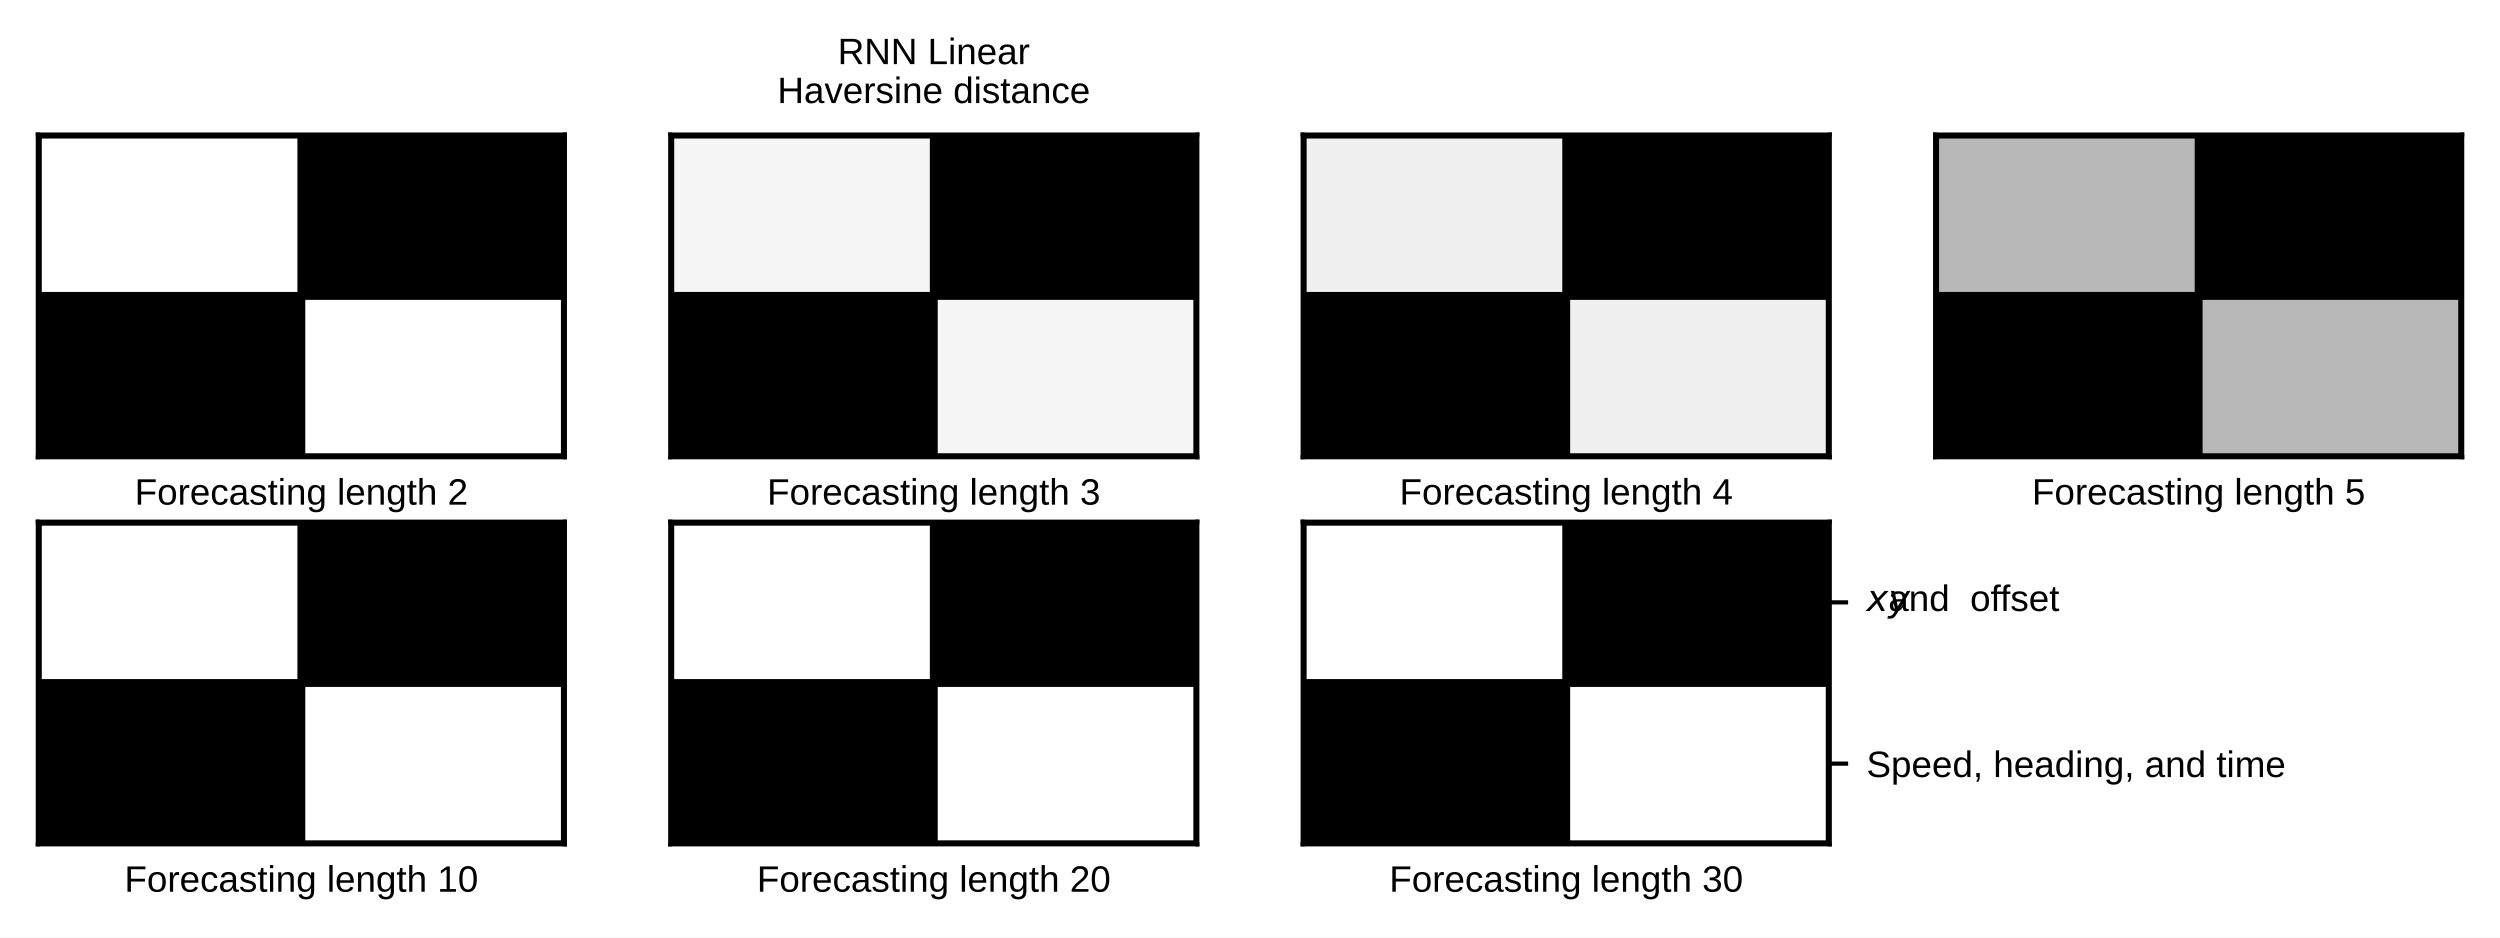
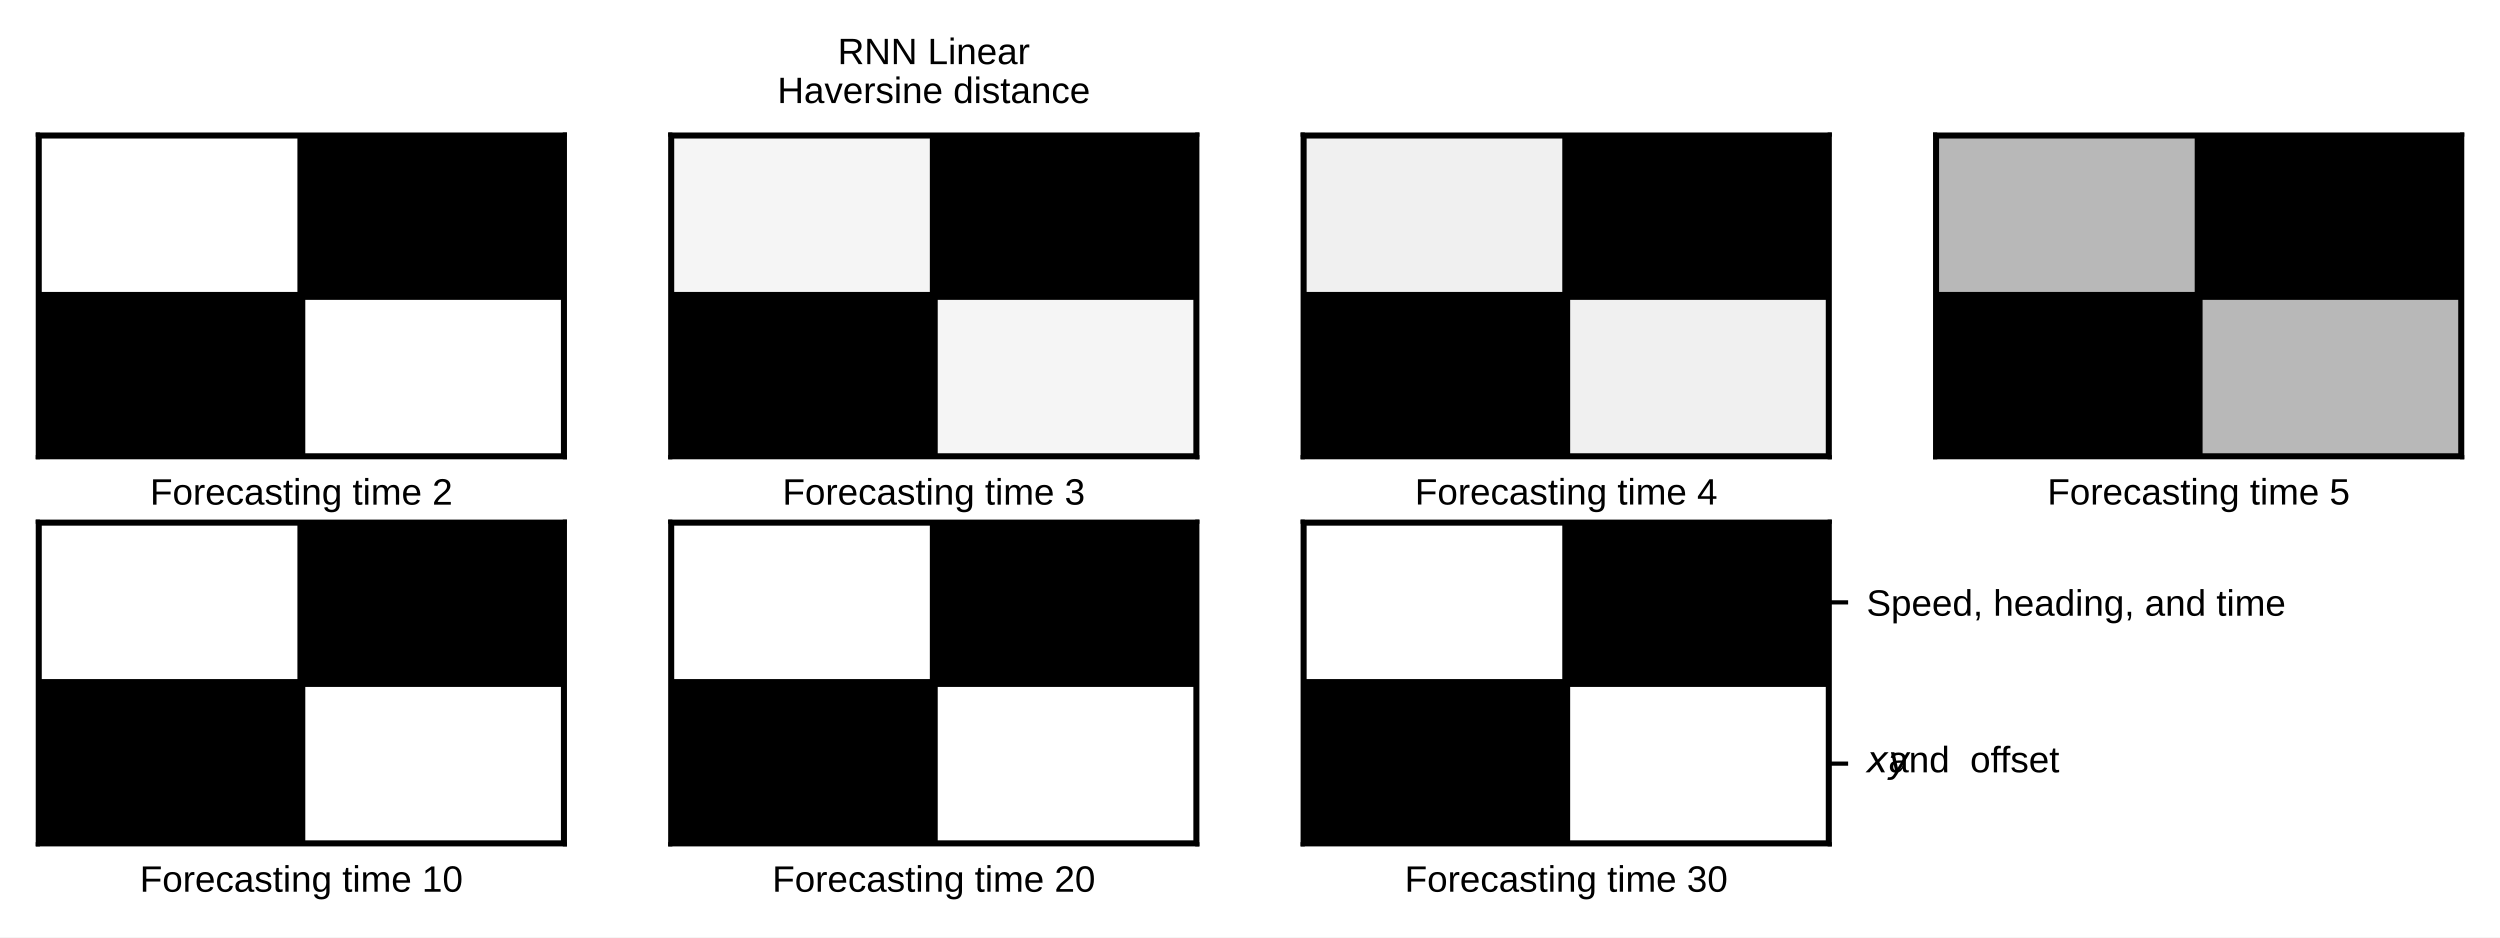
<svg xmlns="http://www.w3.org/2000/svg" xmlns:xlink="http://www.w3.org/1999/xlink" width="475.739pt" height="178.372pt" viewBox="0 0 475.739 178.372" version="1.1">
  <defs>
    <style type="text/css">*{stroke-linejoin: round; stroke-linecap: butt}</style>
  </defs>
  <g id="figure_1">
    <g id="patch_1">
      <path d="M 0 178.372  L 475.739 178.372  L 475.739 0  L 0 0  z " style="fill: #ffffff" />
    </g>
    <g id="axes_1">
      <g id="patch_2">
        <path d="M 7.2 87.002  L 107.491 87.002  L 107.491 25.614  L 7.2 25.614  z " style="fill: #ffffff" />
      </g>
      <g id="PolyCollection_1">
        <defs>
-           <path id="md9203d1f6e" d="M 7.2 -122.064  L 7.2 -91.37  L 57.345 -91.37  L 57.345 -122.064  L 57.345 -122.064  L 7.2 -122.064  z " style="stroke: #000000" />
-         </defs>
-         <g clip-path="url(#p4f33224882)">
-           <use xlink:href="#md9203d1f6e" x="0" y="178.372" style="stroke: #000000" />
+           <path id="meae3bd2caa" d="M 7.2 -122.064  L 7.2 -91.37  L 57.345 -91.37  L 57.345 -122.064  L 57.345 -122.064  L 7.2 -122.064  z " style="stroke: #000000" />
+         </defs>
+         <g clip-path="url(#p2e2f720cb3)">
+           <use xlink:href="#meae3bd2caa" x="0" y="178.372" style="stroke: #000000" />
        </g>
      </g>
      <g id="PolyCollection_2">
        <defs>
-           <path id="m2d4d495a49" d="M 7.2 -152.758  L 7.2 -122.064  L 57.345 -122.064  L 57.345 -152.758  L 57.345 -152.758  L 7.2 -152.758  z " style="stroke: #ffffff" />
-         </defs>
-         <g clip-path="url(#p4f33224882)">
-           <use xlink:href="#m2d4d495a49" x="0" y="178.372" style="fill: #ffffff; stroke: #ffffff" />
+           <path id="m54dd94734b" d="M 7.2 -152.758  L 7.2 -122.064  L 57.345 -122.064  L 57.345 -152.758  L 57.345 -152.758  L 7.2 -152.758  z " style="stroke: #ffffff" />
+         </defs>
+         <g clip-path="url(#p2e2f720cb3)">
+           <use xlink:href="#m54dd94734b" x="0" y="178.372" style="fill: #ffffff; stroke: #ffffff" />
        </g>
      </g>
      <g id="PolyCollection_3">
        <defs>
-           <path id="m12b9a1a90c" d="M 57.345 -122.064  L 57.345 -91.37  L 107.491 -91.37  L 107.491 -122.064  L 107.491 -122.064  L 57.345 -122.064  z " style="stroke: #ffffff" />
-         </defs>
-         <g clip-path="url(#p4f33224882)">
-           <use xlink:href="#m12b9a1a90c" x="0" y="178.372" style="fill: #ffffff; stroke: #ffffff" />
+           <path id="ma0d78ce99f" d="M 57.345 -122.064  L 57.345 -91.37  L 107.491 -91.37  L 107.491 -122.064  L 107.491 -122.064  L 57.345 -122.064  z " style="stroke: #ffffff" />
+         </defs>
+         <g clip-path="url(#p2e2f720cb3)">
+           <use xlink:href="#ma0d78ce99f" x="0" y="178.372" style="fill: #ffffff; stroke: #ffffff" />
        </g>
      </g>
      <g id="PolyCollection_4">
        <defs>
-           <path id="m6d9698e630" d="M 57.345 -152.758  L 57.345 -122.064  L 107.491 -122.064  L 107.491 -152.758  L 107.491 -152.758  L 57.345 -152.758  z " style="stroke: #000000" />
-         </defs>
-         <g clip-path="url(#p4f33224882)">
-           <use xlink:href="#m6d9698e630" x="0" y="178.372" style="stroke: #000000" />
+           <path id="mcd69d40e83" d="M 57.345 -152.758  L 57.345 -122.064  L 107.491 -122.064  L 107.491 -152.758  L 107.491 -152.758  L 57.345 -152.758  z " style="stroke: #000000" />
+         </defs>
+         <g clip-path="url(#p2e2f720cb3)">
+           <use xlink:href="#mcd69d40e83" x="0" y="178.372" style="stroke: #000000" />
        </g>
      </g>
      <g id="matplotlib.axis_1">
        <g id="text_1">
-           <text style="font: 7px 'Arial'; text-anchor: middle" x="57.345" y="96.033" transform="rotate(-0 57.3455 96.03333)">Forecasting length 2</text>
+           <text style="font: 7px 'Arial'; text-anchor: middle" x="57.345" y="96.033" transform="rotate(-0 57.3455 96.03333)">Forecasting time 2</text>
        </g>
      </g>
      <g id="matplotlib.axis_2" />
      <g id="line2d_1">
-         <path d="M 7.2 87.002  L 7.2 25.614  " clip-path="url(#p4f33224882)" style="fill: none; stroke: #000000; stroke-width: 1.5; stroke-linecap: square" />
+         <path d="M 7.2 87.002  L 7.2 25.614  " clip-path="url(#p2e2f720cb3)" style="fill: none; stroke: #000000; stroke-width: 1.5; stroke-linecap: square" />
      </g>
      <g id="line2d_2">
-         <path d="M 7.2 87.002  L 107.491 87.002  " clip-path="url(#p4f33224882)" style="fill: none; stroke: #000000; stroke-width: 1.5; stroke-linecap: square" />
+         <path d="M 7.2 87.002  L 107.491 87.002  " clip-path="url(#p2e2f720cb3)" style="fill: none; stroke: #000000; stroke-width: 1.5; stroke-linecap: square" />
      </g>
      <g id="line2d_3">
-         <path d="M 57.345 87.002  L 57.345 25.614  " clip-path="url(#p4f33224882)" style="fill: none; stroke: #000000; stroke-width: 1.5; stroke-linecap: square" />
+         <path d="M 57.345 87.002  L 57.345 25.614  " clip-path="url(#p2e2f720cb3)" style="fill: none; stroke: #000000; stroke-width: 1.5; stroke-linecap: square" />
      </g>
      <g id="line2d_4">
-         <path d="M 7.2 56.308  L 107.491 56.308  " clip-path="url(#p4f33224882)" style="fill: none; stroke: #000000; stroke-width: 1.5; stroke-linecap: square" />
+         <path d="M 7.2 56.308  L 107.491 56.308  " clip-path="url(#p2e2f720cb3)" style="fill: none; stroke: #000000; stroke-width: 1.5; stroke-linecap: square" />
      </g>
      <g id="line2d_5">
-         <path d="M 107.491 87.002  L 107.491 25.614  " clip-path="url(#p4f33224882)" style="fill: none; stroke: #000000; stroke-width: 1.5; stroke-linecap: square" />
+         <path d="M 107.491 87.002  L 107.491 25.614  " clip-path="url(#p2e2f720cb3)" style="fill: none; stroke: #000000; stroke-width: 1.5; stroke-linecap: square" />
      </g>
      <g id="line2d_6">
-         <path d="M 7.2 25.614  L 107.491 25.614  " clip-path="url(#p4f33224882)" style="fill: none; stroke: #000000; stroke-width: 1.5; stroke-linecap: square" />
+         <path d="M 7.2 25.614  L 107.491 25.614  " clip-path="url(#p2e2f720cb3)" style="fill: none; stroke: #000000; stroke-width: 1.5; stroke-linecap: square" />
      </g>
      <g id="patch_3">
        <path d="M 7.2 87.002  L 7.2 25.614  " style="fill: none; stroke: #000000; stroke-width: 0.8; stroke-linejoin: miter; stroke-linecap: square" />
      </g>
      <g id="patch_4">
        <path d="M 107.491 87.002  L 107.491 25.614  " style="fill: none; stroke: #000000; stroke-width: 0.8; stroke-linejoin: miter; stroke-linecap: square" />
      </g>
      <g id="patch_5">
        <path d="M 7.2 87.002  L 107.491 87.002  " style="fill: none; stroke: #000000; stroke-width: 0.8; stroke-linejoin: miter; stroke-linecap: square" />
      </g>
      <g id="patch_6">
        <path d="M 7.2 25.614  L 107.491 25.614  " style="fill: none; stroke: #000000; stroke-width: 0.8; stroke-linejoin: miter; stroke-linecap: square" />
      </g>
    </g>
    <g id="axes_2">
      <g id="patch_7">
        <path d="M 127.549 87.002  L 227.84 87.002  L 227.84 25.614  L 127.549 25.614  z " style="fill: #ffffff" />
      </g>
      <g id="PolyCollection_5">
        <defs>
-           <path id="mebf85e917c" d="M 127.549 -122.064  L 127.549 -91.37  L 177.695 -91.37  L 177.695 -122.064  L 177.695 -122.064  L 127.549 -122.064  z " style="stroke: #000000" />
-         </defs>
-         <g clip-path="url(#p71f74d95e0)">
-           <use xlink:href="#mebf85e917c" x="0" y="178.372" style="stroke: #000000" />
+           <path id="m4f3c01e585" d="M 127.549 -122.064  L 127.549 -91.37  L 177.695 -91.37  L 177.695 -122.064  L 177.695 -122.064  L 127.549 -122.064  z " style="stroke: #000000" />
+         </defs>
+         <g clip-path="url(#pb12fd76243)">
+           <use xlink:href="#m4f3c01e585" x="0" y="178.372" style="stroke: #000000" />
        </g>
      </g>
      <g id="PolyCollection_6">
        <defs>
-           <path id="mceb94aaaaf" d="M 127.549 -152.758  L 127.549 -122.064  L 177.695 -122.064  L 177.695 -152.758  L 177.695 -152.758  L 127.549 -152.758  z " style="stroke: #f5f5f5" />
-         </defs>
-         <g clip-path="url(#p71f74d95e0)">
-           <use xlink:href="#mceb94aaaaf" x="0" y="178.372" style="fill: #f5f5f5; stroke: #f5f5f5" />
+           <path id="m8281fccdf5" d="M 127.549 -152.758  L 127.549 -122.064  L 177.695 -122.064  L 177.695 -152.758  L 177.695 -152.758  L 127.549 -152.758  z " style="stroke: #f5f5f5" />
+         </defs>
+         <g clip-path="url(#pb12fd76243)">
+           <use xlink:href="#m8281fccdf5" x="0" y="178.372" style="fill: #f5f5f5; stroke: #f5f5f5" />
        </g>
      </g>
      <g id="PolyCollection_7">
        <defs>
-           <path id="m1fe1ac6c53" d="M 177.695 -122.064  L 177.695 -91.37  L 227.84 -91.37  L 227.84 -122.064  L 227.84 -122.064  L 177.695 -122.064  z " style="stroke: #f5f5f5" />
-         </defs>
-         <g clip-path="url(#p71f74d95e0)">
-           <use xlink:href="#m1fe1ac6c53" x="0" y="178.372" style="fill: #f5f5f5; stroke: #f5f5f5" />
+           <path id="me9708d6510" d="M 177.695 -122.064  L 177.695 -91.37  L 227.84 -91.37  L 227.84 -122.064  L 227.84 -122.064  L 177.695 -122.064  z " style="stroke: #f5f5f5" />
+         </defs>
+         <g clip-path="url(#pb12fd76243)">
+           <use xlink:href="#me9708d6510" x="0" y="178.372" style="fill: #f5f5f5; stroke: #f5f5f5" />
        </g>
      </g>
      <g id="PolyCollection_8">
        <defs>
-           <path id="m6efbba4512" d="M 177.695 -152.758  L 177.695 -122.064  L 227.84 -122.064  L 227.84 -152.758  L 227.84 -152.758  L 177.695 -152.758  z " style="stroke: #000000" />
-         </defs>
-         <g clip-path="url(#p71f74d95e0)">
-           <use xlink:href="#m6efbba4512" x="0" y="178.372" style="stroke: #000000" />
+           <path id="m01ccd0008c" d="M 177.695 -152.758  L 177.695 -122.064  L 227.84 -122.064  L 227.84 -152.758  L 227.84 -152.758  L 177.695 -152.758  z " style="stroke: #000000" />
+         </defs>
+         <g clip-path="url(#pb12fd76243)">
+           <use xlink:href="#m01ccd0008c" x="0" y="178.372" style="stroke: #000000" />
        </g>
      </g>
      <g id="matplotlib.axis_3">
        <g id="text_2">
-           <text style="font: 7px 'Arial'; text-anchor: middle" x="177.695" y="96.033" transform="rotate(-0 177.6947 96.03333)">Forecasting length 3</text>
+           <text style="font: 7px 'Arial'; text-anchor: middle" x="177.695" y="96.033" transform="rotate(-0 177.6947 96.03333)">Forecasting time 3</text>
        </g>
      </g>
      <g id="matplotlib.axis_4" />
      <g id="line2d_7">
-         <path d="M 127.549 87.002  L 127.549 25.614  " clip-path="url(#p71f74d95e0)" style="fill: none; stroke: #000000; stroke-width: 1.5; stroke-linecap: square" />
+         <path d="M 127.549 87.002  L 127.549 25.614  " clip-path="url(#pb12fd76243)" style="fill: none; stroke: #000000; stroke-width: 1.5; stroke-linecap: square" />
      </g>
      <g id="line2d_8">
-         <path d="M 127.549 87.002  L 227.84 87.002  " clip-path="url(#p71f74d95e0)" style="fill: none; stroke: #000000; stroke-width: 1.5; stroke-linecap: square" />
+         <path d="M 127.549 87.002  L 227.84 87.002  " clip-path="url(#pb12fd76243)" style="fill: none; stroke: #000000; stroke-width: 1.5; stroke-linecap: square" />
      </g>
      <g id="line2d_9">
-         <path d="M 177.695 87.002  L 177.695 25.614  " clip-path="url(#p71f74d95e0)" style="fill: none; stroke: #000000; stroke-width: 1.5; stroke-linecap: square" />
+         <path d="M 177.695 87.002  L 177.695 25.614  " clip-path="url(#pb12fd76243)" style="fill: none; stroke: #000000; stroke-width: 1.5; stroke-linecap: square" />
      </g>
      <g id="line2d_10">
-         <path d="M 127.549 56.308  L 227.84 56.308  " clip-path="url(#p71f74d95e0)" style="fill: none; stroke: #000000; stroke-width: 1.5; stroke-linecap: square" />
+         <path d="M 127.549 56.308  L 227.84 56.308  " clip-path="url(#pb12fd76243)" style="fill: none; stroke: #000000; stroke-width: 1.5; stroke-linecap: square" />
      </g>
      <g id="line2d_11">
-         <path d="M 227.84 87.002  L 227.84 25.614  " clip-path="url(#p71f74d95e0)" style="fill: none; stroke: #000000; stroke-width: 1.5; stroke-linecap: square" />
+         <path d="M 227.84 87.002  L 227.84 25.614  " clip-path="url(#pb12fd76243)" style="fill: none; stroke: #000000; stroke-width: 1.5; stroke-linecap: square" />
      </g>
      <g id="line2d_12">
-         <path d="M 127.549 25.614  L 227.84 25.614  " clip-path="url(#p71f74d95e0)" style="fill: none; stroke: #000000; stroke-width: 1.5; stroke-linecap: square" />
+         <path d="M 127.549 25.614  L 227.84 25.614  " clip-path="url(#pb12fd76243)" style="fill: none; stroke: #000000; stroke-width: 1.5; stroke-linecap: square" />
      </g>
      <g id="patch_8">
        <path d="M 127.549 87.002  L 127.549 25.614  " style="fill: none; stroke: #000000; stroke-width: 0.8; stroke-linejoin: miter; stroke-linecap: square" />
      </g>
      <g id="patch_9">
        <path d="M 227.84 87.002  L 227.84 25.614  " style="fill: none; stroke: #000000; stroke-width: 0.8; stroke-linejoin: miter; stroke-linecap: square" />
      </g>
      <g id="patch_10">
        <path d="M 127.549 87.002  L 227.84 87.002  " style="fill: none; stroke: #000000; stroke-width: 0.8; stroke-linejoin: miter; stroke-linecap: square" />
      </g>
      <g id="patch_11">
        <path d="M 127.549 25.614  L 227.84 25.614  " style="fill: none; stroke: #000000; stroke-width: 0.8; stroke-linejoin: miter; stroke-linecap: square" />
      </g>
      <g id="text_3">
        <text style="font: 7px 'Arial'" transform="translate(159.411 12.21047)">RNN Linear</text>
        <text style="font: 7px 'Arial'" transform="translate(147.931 19.61428)">Haversine distance</text>
      </g>
    </g>
    <g id="axes_3">
      <g id="patch_12">
        <path d="M 247.898 87.002  L 348.189 87.002  L 348.189 25.614  L 247.898 25.614  z " style="fill: #ffffff" />
      </g>
      <g id="PolyCollection_9">
        <defs>
-           <path id="mbffa6c53a1" d="M 247.898 -122.064  L 247.898 -91.37  L 298.044 -91.37  L 298.044 -122.064  L 298.044 -122.064  L 247.898 -122.064  z " style="stroke: #000000" />
-         </defs>
-         <g clip-path="url(#p19fd8396a4)">
-           <use xlink:href="#mbffa6c53a1" x="0" y="178.372" style="stroke: #000000" />
+           <path id="mf693adc95b" d="M 247.898 -122.064  L 247.898 -91.37  L 298.044 -91.37  L 298.044 -122.064  L 298.044 -122.064  L 247.898 -122.064  z " style="stroke: #000000" />
+         </defs>
+         <g clip-path="url(#p5143e3f2a1)">
+           <use xlink:href="#mf693adc95b" x="0" y="178.372" style="stroke: #000000" />
        </g>
      </g>
      <g id="PolyCollection_10">
        <defs>
-           <path id="m3b9b2d1609" d="M 247.898 -152.758  L 247.898 -122.064  L 298.044 -122.064  L 298.044 -152.758  L 298.044 -152.758  L 247.898 -152.758  z " style="stroke: #f0f0f0" />
-         </defs>
-         <g clip-path="url(#p19fd8396a4)">
-           <use xlink:href="#m3b9b2d1609" x="0" y="178.372" style="fill: #f0f0f0; stroke: #f0f0f0" />
+           <path id="mff32ddd926" d="M 247.898 -152.758  L 247.898 -122.064  L 298.044 -122.064  L 298.044 -152.758  L 298.044 -152.758  L 247.898 -152.758  z " style="stroke: #f0f0f0" />
+         </defs>
+         <g clip-path="url(#p5143e3f2a1)">
+           <use xlink:href="#mff32ddd926" x="0" y="178.372" style="fill: #f0f0f0; stroke: #f0f0f0" />
        </g>
      </g>
      <g id="PolyCollection_11">
        <defs>
-           <path id="m8116203237" d="M 298.044 -122.064  L 298.044 -91.37  L 348.189 -91.37  L 348.189 -122.064  L 348.189 -122.064  L 298.044 -122.064  z " style="stroke: #f0f0f0" />
-         </defs>
-         <g clip-path="url(#p19fd8396a4)">
-           <use xlink:href="#m8116203237" x="0" y="178.372" style="fill: #f0f0f0; stroke: #f0f0f0" />
+           <path id="m447f592b08" d="M 298.044 -122.064  L 298.044 -91.37  L 348.189 -91.37  L 348.189 -122.064  L 348.189 -122.064  L 298.044 -122.064  z " style="stroke: #f0f0f0" />
+         </defs>
+         <g clip-path="url(#p5143e3f2a1)">
+           <use xlink:href="#m447f592b08" x="0" y="178.372" style="fill: #f0f0f0; stroke: #f0f0f0" />
        </g>
      </g>
      <g id="PolyCollection_12">
        <defs>
-           <path id="m18c13ac588" d="M 298.044 -152.758  L 298.044 -122.064  L 348.189 -122.064  L 348.189 -152.758  L 348.189 -152.758  L 298.044 -152.758  z " style="stroke: #000000" />
-         </defs>
-         <g clip-path="url(#p19fd8396a4)">
-           <use xlink:href="#m18c13ac588" x="0" y="178.372" style="stroke: #000000" />
+           <path id="m0a7645353b" d="M 298.044 -152.758  L 298.044 -122.064  L 348.189 -122.064  L 348.189 -152.758  L 348.189 -152.758  L 298.044 -152.758  z " style="stroke: #000000" />
+         </defs>
+         <g clip-path="url(#p5143e3f2a1)">
+           <use xlink:href="#m0a7645353b" x="0" y="178.372" style="stroke: #000000" />
        </g>
      </g>
      <g id="matplotlib.axis_5">
        <g id="text_4">
-           <text style="font: 7px 'Arial'; text-anchor: middle" x="298.044" y="96.013" transform="rotate(-0 298.0439 96.01255)">Forecasting length 4</text>
+           <text style="font: 7px 'Arial'; text-anchor: middle" x="298.044" y="96.013" transform="rotate(-0 298.0439 96.01255)">Forecasting time 4</text>
        </g>
      </g>
      <g id="matplotlib.axis_6" />
      <g id="line2d_13">
-         <path d="M 247.898 87.002  L 247.898 25.614  " clip-path="url(#p19fd8396a4)" style="fill: none; stroke: #000000; stroke-width: 1.5; stroke-linecap: square" />
+         <path d="M 247.898 87.002  L 247.898 25.614  " clip-path="url(#p5143e3f2a1)" style="fill: none; stroke: #000000; stroke-width: 1.5; stroke-linecap: square" />
      </g>
      <g id="line2d_14">
-         <path d="M 247.898 87.002  L 348.189 87.002  " clip-path="url(#p19fd8396a4)" style="fill: none; stroke: #000000; stroke-width: 1.5; stroke-linecap: square" />
+         <path d="M 247.898 87.002  L 348.189 87.002  " clip-path="url(#p5143e3f2a1)" style="fill: none; stroke: #000000; stroke-width: 1.5; stroke-linecap: square" />
      </g>
      <g id="line2d_15">
-         <path d="M 298.044 87.002  L 298.044 25.614  " clip-path="url(#p19fd8396a4)" style="fill: none; stroke: #000000; stroke-width: 1.5; stroke-linecap: square" />
+         <path d="M 298.044 87.002  L 298.044 25.614  " clip-path="url(#p5143e3f2a1)" style="fill: none; stroke: #000000; stroke-width: 1.5; stroke-linecap: square" />
      </g>
      <g id="line2d_16">
-         <path d="M 247.898 56.308  L 348.189 56.308  " clip-path="url(#p19fd8396a4)" style="fill: none; stroke: #000000; stroke-width: 1.5; stroke-linecap: square" />
+         <path d="M 247.898 56.308  L 348.189 56.308  " clip-path="url(#p5143e3f2a1)" style="fill: none; stroke: #000000; stroke-width: 1.5; stroke-linecap: square" />
      </g>
      <g id="line2d_17">
-         <path d="M 348.189 87.002  L 348.189 25.614  " clip-path="url(#p19fd8396a4)" style="fill: none; stroke: #000000; stroke-width: 1.5; stroke-linecap: square" />
+         <path d="M 348.189 87.002  L 348.189 25.614  " clip-path="url(#p5143e3f2a1)" style="fill: none; stroke: #000000; stroke-width: 1.5; stroke-linecap: square" />
      </g>
      <g id="line2d_18">
-         <path d="M 247.898 25.614  L 348.189 25.614  " clip-path="url(#p19fd8396a4)" style="fill: none; stroke: #000000; stroke-width: 1.5; stroke-linecap: square" />
+         <path d="M 247.898 25.614  L 348.189 25.614  " clip-path="url(#p5143e3f2a1)" style="fill: none; stroke: #000000; stroke-width: 1.5; stroke-linecap: square" />
      </g>
      <g id="patch_13">
        <path d="M 247.898 87.002  L 247.898 25.614  " style="fill: none; stroke: #000000; stroke-width: 0.8; stroke-linejoin: miter; stroke-linecap: square" />
      </g>
      <g id="patch_14">
        <path d="M 348.189 87.002  L 348.189 25.614  " style="fill: none; stroke: #000000; stroke-width: 0.8; stroke-linejoin: miter; stroke-linecap: square" />
      </g>
      <g id="patch_15">
        <path d="M 247.898 87.002  L 348.189 87.002  " style="fill: none; stroke: #000000; stroke-width: 0.8; stroke-linejoin: miter; stroke-linecap: square" />
      </g>
      <g id="patch_16">
        <path d="M 247.898 25.614  L 348.189 25.614  " style="fill: none; stroke: #000000; stroke-width: 0.8; stroke-linejoin: miter; stroke-linecap: square" />
      </g>
    </g>
    <g id="axes_4">
      <g id="patch_17">
        <path d="M 368.248 87.002  L 468.539 87.002  L 468.539 25.614  L 368.248 25.614  z " style="fill: #ffffff" />
      </g>
      <g id="PolyCollection_13">
        <defs>
-           <path id="m9be1f53f27" d="M 368.248 -122.064  L 368.248 -91.37  L 418.393 -91.37  L 418.393 -122.064  L 418.393 -122.064  L 368.248 -122.064  z " style="stroke: #000000" />
-         </defs>
-         <g clip-path="url(#pa5384a1fd5)">
-           <use xlink:href="#m9be1f53f27" x="0" y="178.372" style="stroke: #000000" />
+           <path id="m45f9ca6653" d="M 368.248 -122.064  L 368.248 -91.37  L 418.393 -91.37  L 418.393 -122.064  L 418.393 -122.064  L 368.248 -122.064  z " style="stroke: #000000" />
+         </defs>
+         <g clip-path="url(#p4a5dae2de8)">
+           <use xlink:href="#m45f9ca6653" x="0" y="178.372" style="stroke: #000000" />
        </g>
      </g>
      <g id="PolyCollection_14">
        <defs>
-           <path id="mf57a94b35c" d="M 368.248 -152.758  L 368.248 -122.064  L 418.393 -122.064  L 418.393 -152.758  L 418.393 -152.758  L 368.248 -152.758  z " style="stroke: #b8b8b8" />
-         </defs>
-         <g clip-path="url(#pa5384a1fd5)">
-           <use xlink:href="#mf57a94b35c" x="0" y="178.372" style="fill: #b8b8b8; stroke: #b8b8b8" />
+           <path id="mdcdb1bc98f" d="M 368.248 -152.758  L 368.248 -122.064  L 418.393 -122.064  L 418.393 -152.758  L 418.393 -152.758  L 368.248 -152.758  z " style="stroke: #b8b8b8" />
+         </defs>
+         <g clip-path="url(#p4a5dae2de8)">
+           <use xlink:href="#mdcdb1bc98f" x="0" y="178.372" style="fill: #b8b8b8; stroke: #b8b8b8" />
        </g>
      </g>
      <g id="PolyCollection_15">
        <defs>
-           <path id="mf702182245" d="M 418.393 -122.064  L 418.393 -91.37  L 468.539 -91.37  L 468.539 -122.064  L 468.539 -122.064  L 418.393 -122.064  z " style="stroke: #b8b8b8" />
-         </defs>
-         <g clip-path="url(#pa5384a1fd5)">
-           <use xlink:href="#mf702182245" x="0" y="178.372" style="fill: #b8b8b8; stroke: #b8b8b8" />
+           <path id="m4d8a8f0f9f" d="M 418.393 -122.064  L 418.393 -91.37  L 468.539 -91.37  L 468.539 -122.064  L 468.539 -122.064  L 418.393 -122.064  z " style="stroke: #b8b8b8" />
+         </defs>
+         <g clip-path="url(#p4a5dae2de8)">
+           <use xlink:href="#m4d8a8f0f9f" x="0" y="178.372" style="fill: #b8b8b8; stroke: #b8b8b8" />
        </g>
      </g>
      <g id="PolyCollection_16">
        <defs>
-           <path id="m3cd3909451" d="M 418.393 -152.758  L 418.393 -122.064  L 468.539 -122.064  L 468.539 -152.758  L 468.539 -152.758  L 418.393 -152.758  z " style="stroke: #000000" />
-         </defs>
-         <g clip-path="url(#pa5384a1fd5)">
-           <use xlink:href="#m3cd3909451" x="0" y="178.372" style="stroke: #000000" />
+           <path id="mcba8d88852" d="M 418.393 -152.758  L 418.393 -122.064  L 468.539 -122.064  L 468.539 -152.758  L 468.539 -152.758  L 418.393 -152.758  z " style="stroke: #000000" />
+         </defs>
+         <g clip-path="url(#p4a5dae2de8)">
+           <use xlink:href="#mcba8d88852" x="0" y="178.372" style="stroke: #000000" />
        </g>
      </g>
      <g id="matplotlib.axis_7">
        <g id="text_5">
-           <text style="font: 7px 'Arial'; text-anchor: middle" x="418.393" y="96.013" transform="rotate(-0 418.3931 96.01255)">Forecasting length 5</text>
+           <text style="font: 7px 'Arial'; text-anchor: middle" x="418.393" y="96.013" transform="rotate(-0 418.3931 96.01255)">Forecasting time 5</text>
        </g>
      </g>
      <g id="matplotlib.axis_8" />
      <g id="line2d_19">
-         <path d="M 368.248 87.002  L 368.248 25.614  " clip-path="url(#pa5384a1fd5)" style="fill: none; stroke: #000000; stroke-width: 1.5; stroke-linecap: square" />
+         <path d="M 368.248 87.002  L 368.248 25.614  " clip-path="url(#p4a5dae2de8)" style="fill: none; stroke: #000000; stroke-width: 1.5; stroke-linecap: square" />
      </g>
      <g id="line2d_20">
-         <path d="M 368.248 87.002  L 468.539 87.002  " clip-path="url(#pa5384a1fd5)" style="fill: none; stroke: #000000; stroke-width: 1.5; stroke-linecap: square" />
+         <path d="M 368.248 87.002  L 468.539 87.002  " clip-path="url(#p4a5dae2de8)" style="fill: none; stroke: #000000; stroke-width: 1.5; stroke-linecap: square" />
      </g>
      <g id="line2d_21">
-         <path d="M 418.393 87.002  L 418.393 25.614  " clip-path="url(#pa5384a1fd5)" style="fill: none; stroke: #000000; stroke-width: 1.5; stroke-linecap: square" />
+         <path d="M 418.393 87.002  L 418.393 25.614  " clip-path="url(#p4a5dae2de8)" style="fill: none; stroke: #000000; stroke-width: 1.5; stroke-linecap: square" />
      </g>
      <g id="line2d_22">
-         <path d="M 368.248 56.308  L 468.539 56.308  " clip-path="url(#pa5384a1fd5)" style="fill: none; stroke: #000000; stroke-width: 1.5; stroke-linecap: square" />
+         <path d="M 368.248 56.308  L 468.539 56.308  " clip-path="url(#p4a5dae2de8)" style="fill: none; stroke: #000000; stroke-width: 1.5; stroke-linecap: square" />
      </g>
      <g id="line2d_23">
-         <path d="M 468.539 87.002  L 468.539 25.614  " clip-path="url(#pa5384a1fd5)" style="fill: none; stroke: #000000; stroke-width: 1.5; stroke-linecap: square" />
+         <path d="M 468.539 87.002  L 468.539 25.614  " clip-path="url(#p4a5dae2de8)" style="fill: none; stroke: #000000; stroke-width: 1.5; stroke-linecap: square" />
      </g>
      <g id="line2d_24">
-         <path d="M 368.248 25.614  L 468.539 25.614  " clip-path="url(#pa5384a1fd5)" style="fill: none; stroke: #000000; stroke-width: 1.5; stroke-linecap: square" />
+         <path d="M 368.248 25.614  L 468.539 25.614  " clip-path="url(#p4a5dae2de8)" style="fill: none; stroke: #000000; stroke-width: 1.5; stroke-linecap: square" />
      </g>
      <g id="patch_18">
        <path d="M 368.248 87.002  L 368.248 25.614  " style="fill: none; stroke: #000000; stroke-width: 0.8; stroke-linejoin: miter; stroke-linecap: square" />
      </g>
      <g id="patch_19">
        <path d="M 468.539 87.002  L 468.539 25.614  " style="fill: none; stroke: #000000; stroke-width: 0.8; stroke-linejoin: miter; stroke-linecap: square" />
      </g>
      <g id="patch_20">
        <path d="M 368.248 87.002  L 468.539 87.002  " style="fill: none; stroke: #000000; stroke-width: 0.8; stroke-linejoin: miter; stroke-linecap: square" />
      </g>
      <g id="patch_21">
        <path d="M 368.248 25.614  L 468.539 25.614  " style="fill: none; stroke: #000000; stroke-width: 0.8; stroke-linejoin: miter; stroke-linecap: square" />
      </g>
    </g>
    <g id="axes_5">
      <g id="patch_22">
        <path d="M 7.2 160.667  L 107.491 160.667  L 107.491 99.28  L 7.2 99.28  z " style="fill: #ffffff" />
      </g>
      <g id="PolyCollection_17">
        <defs>
-           <path id="m46ccc88b80" d="M 7.2 -48.398  L 7.2 -17.705  L 57.345 -17.705  L 57.345 -48.398  L 57.345 -48.398  L 7.2 -48.398  z " style="stroke: #000000" />
-         </defs>
-         <g clip-path="url(#pe4dfcc4e1a)">
-           <use xlink:href="#m46ccc88b80" x="0" y="178.372" style="stroke: #000000" />
+           <path id="m2f4c501eb2" d="M 7.2 -48.398  L 7.2 -17.705  L 57.345 -17.705  L 57.345 -48.398  L 57.345 -48.398  L 7.2 -48.398  z " style="stroke: #000000" />
+         </defs>
+         <g clip-path="url(#p9990ff3f8c)">
+           <use xlink:href="#m2f4c501eb2" x="0" y="178.372" style="stroke: #000000" />
        </g>
      </g>
      <g id="PolyCollection_18">
        <defs>
-           <path id="m118c4c6af8" d="M 7.2 -79.092  L 7.2 -48.398  L 57.345 -48.398  L 57.345 -79.092  L 57.345 -79.092  L 7.2 -79.092  z " style="stroke: #ffffff" />
-         </defs>
-         <g clip-path="url(#pe4dfcc4e1a)">
-           <use xlink:href="#m118c4c6af8" x="0" y="178.372" style="fill: #ffffff; stroke: #ffffff" />
+           <path id="m0975bd02fd" d="M 7.2 -79.092  L 7.2 -48.398  L 57.345 -48.398  L 57.345 -79.092  L 57.345 -79.092  L 7.2 -79.092  z " style="stroke: #ffffff" />
+         </defs>
+         <g clip-path="url(#p9990ff3f8c)">
+           <use xlink:href="#m0975bd02fd" x="0" y="178.372" style="fill: #ffffff; stroke: #ffffff" />
        </g>
      </g>
      <g id="PolyCollection_19">
        <defs>
-           <path id="m04167d78bc" d="M 57.345 -48.398  L 57.345 -17.705  L 107.491 -17.705  L 107.491 -48.398  L 107.491 -48.398  L 57.345 -48.398  z " style="stroke: #ffffff" />
-         </defs>
-         <g clip-path="url(#pe4dfcc4e1a)">
-           <use xlink:href="#m04167d78bc" x="0" y="178.372" style="fill: #ffffff; stroke: #ffffff" />
+           <path id="mf95ed8034f" d="M 57.345 -48.398  L 57.345 -17.705  L 107.491 -17.705  L 107.491 -48.398  L 107.491 -48.398  L 57.345 -48.398  z " style="stroke: #ffffff" />
+         </defs>
+         <g clip-path="url(#p9990ff3f8c)">
+           <use xlink:href="#mf95ed8034f" x="0" y="178.372" style="fill: #ffffff; stroke: #ffffff" />
        </g>
      </g>
      <g id="PolyCollection_20">
        <defs>
-           <path id="m25181ba4be" d="M 57.345 -79.092  L 57.345 -48.398  L 107.491 -48.398  L 107.491 -79.092  L 107.491 -79.092  L 57.345 -79.092  z " style="stroke: #000000" />
-         </defs>
-         <g clip-path="url(#pe4dfcc4e1a)">
-           <use xlink:href="#m25181ba4be" x="0" y="178.372" style="stroke: #000000" />
+           <path id="med5583c2cf" d="M 57.345 -79.092  L 57.345 -48.398  L 107.491 -48.398  L 107.491 -79.092  L 107.491 -79.092  L 57.345 -79.092  z " style="stroke: #000000" />
+         </defs>
+         <g clip-path="url(#p9990ff3f8c)">
+           <use xlink:href="#med5583c2cf" x="0" y="178.372" style="stroke: #000000" />
        </g>
      </g>
      <g id="matplotlib.axis_9">
        <g id="text_6">
-           <text style="font: 7px 'Arial'; text-anchor: middle" x="57.345" y="169.699" transform="rotate(-0 57.3455 169.6987)">Forecasting length 10</text>
+           <text style="font: 7px 'Arial'; text-anchor: middle" x="57.345" y="169.699" transform="rotate(-0 57.3455 169.6987)">Forecasting time 10</text>
        </g>
      </g>
      <g id="matplotlib.axis_10" />
      <g id="line2d_25">
-         <path d="M 7.2 160.667  L 7.2 99.28  " clip-path="url(#pe4dfcc4e1a)" style="fill: none; stroke: #000000; stroke-width: 1.5; stroke-linecap: square" />
+         <path d="M 7.2 160.667  L 7.2 99.28  " clip-path="url(#p9990ff3f8c)" style="fill: none; stroke: #000000; stroke-width: 1.5; stroke-linecap: square" />
      </g>
      <g id="line2d_26">
-         <path d="M 7.2 160.667  L 107.491 160.667  " clip-path="url(#pe4dfcc4e1a)" style="fill: none; stroke: #000000; stroke-width: 1.5; stroke-linecap: square" />
+         <path d="M 7.2 160.667  L 107.491 160.667  " clip-path="url(#p9990ff3f8c)" style="fill: none; stroke: #000000; stroke-width: 1.5; stroke-linecap: square" />
      </g>
      <g id="line2d_27">
-         <path d="M 57.345 160.667  L 57.345 99.28  " clip-path="url(#pe4dfcc4e1a)" style="fill: none; stroke: #000000; stroke-width: 1.5; stroke-linecap: square" />
+         <path d="M 57.345 160.667  L 57.345 99.28  " clip-path="url(#p9990ff3f8c)" style="fill: none; stroke: #000000; stroke-width: 1.5; stroke-linecap: square" />
      </g>
      <g id="line2d_28">
-         <path d="M 7.2 129.974  L 107.491 129.974  " clip-path="url(#pe4dfcc4e1a)" style="fill: none; stroke: #000000; stroke-width: 1.5; stroke-linecap: square" />
+         <path d="M 7.2 129.974  L 107.491 129.974  " clip-path="url(#p9990ff3f8c)" style="fill: none; stroke: #000000; stroke-width: 1.5; stroke-linecap: square" />
      </g>
      <g id="line2d_29">
-         <path d="M 107.491 160.667  L 107.491 99.28  " clip-path="url(#pe4dfcc4e1a)" style="fill: none; stroke: #000000; stroke-width: 1.5; stroke-linecap: square" />
+         <path d="M 107.491 160.667  L 107.491 99.28  " clip-path="url(#p9990ff3f8c)" style="fill: none; stroke: #000000; stroke-width: 1.5; stroke-linecap: square" />
      </g>
      <g id="line2d_30">
-         <path d="M 7.2 99.28  L 107.491 99.28  " clip-path="url(#pe4dfcc4e1a)" style="fill: none; stroke: #000000; stroke-width: 1.5; stroke-linecap: square" />
+         <path d="M 7.2 99.28  L 107.491 99.28  " clip-path="url(#p9990ff3f8c)" style="fill: none; stroke: #000000; stroke-width: 1.5; stroke-linecap: square" />
      </g>
      <g id="patch_23">
        <path d="M 7.2 160.667  L 7.2 99.28  " style="fill: none; stroke: #000000; stroke-width: 0.8; stroke-linejoin: miter; stroke-linecap: square" />
      </g>
      <g id="patch_24">
        <path d="M 107.491 160.667  L 107.491 99.28  " style="fill: none; stroke: #000000; stroke-width: 0.8; stroke-linejoin: miter; stroke-linecap: square" />
      </g>
      <g id="patch_25">
        <path d="M 7.2 160.667  L 107.491 160.667  " style="fill: none; stroke: #000000; stroke-width: 0.8; stroke-linejoin: miter; stroke-linecap: square" />
      </g>
      <g id="patch_26">
        <path d="M 7.2 99.28  L 107.491 99.28  " style="fill: none; stroke: #000000; stroke-width: 0.8; stroke-linejoin: miter; stroke-linecap: square" />
      </g>
    </g>
    <g id="axes_6">
      <g id="patch_27">
        <path d="M 127.549 160.667  L 227.84 160.667  L 227.84 99.28  L 127.549 99.28  z " style="fill: #ffffff" />
      </g>
      <g id="PolyCollection_21">
        <defs>
-           <path id="m4e656e4b7f" d="M 127.549 -48.398  L 127.549 -17.705  L 177.695 -17.705  L 177.695 -48.398  L 177.695 -48.398  L 127.549 -48.398  z " style="stroke: #000000" />
-         </defs>
-         <g clip-path="url(#pa416abeb5d)">
-           <use xlink:href="#m4e656e4b7f" x="0" y="178.372" style="stroke: #000000" />
+           <path id="me9143f6cef" d="M 127.549 -48.398  L 127.549 -17.705  L 177.695 -17.705  L 177.695 -48.398  L 177.695 -48.398  L 127.549 -48.398  z " style="stroke: #000000" />
+         </defs>
+         <g clip-path="url(#pf859c1946e)">
+           <use xlink:href="#me9143f6cef" x="0" y="178.372" style="stroke: #000000" />
        </g>
      </g>
      <g id="PolyCollection_22">
        <defs>
-           <path id="m41691ced97" d="M 127.549 -79.092  L 127.549 -48.398  L 177.695 -48.398  L 177.695 -79.092  L 177.695 -79.092  L 127.549 -79.092  z " style="stroke: #ffffff" />
-         </defs>
-         <g clip-path="url(#pa416abeb5d)">
-           <use xlink:href="#m41691ced97" x="0" y="178.372" style="fill: #ffffff; stroke: #ffffff" />
+           <path id="m295de06c97" d="M 127.549 -79.092  L 127.549 -48.398  L 177.695 -48.398  L 177.695 -79.092  L 177.695 -79.092  L 127.549 -79.092  z " style="stroke: #ffffff" />
+         </defs>
+         <g clip-path="url(#pf859c1946e)">
+           <use xlink:href="#m295de06c97" x="0" y="178.372" style="fill: #ffffff; stroke: #ffffff" />
        </g>
      </g>
      <g id="PolyCollection_23">
        <defs>
-           <path id="mee9da25bec" d="M 177.695 -48.398  L 177.695 -17.705  L 227.84 -17.705  L 227.84 -48.398  L 227.84 -48.398  L 177.695 -48.398  z " style="stroke: #ffffff" />
-         </defs>
-         <g clip-path="url(#pa416abeb5d)">
-           <use xlink:href="#mee9da25bec" x="0" y="178.372" style="fill: #ffffff; stroke: #ffffff" />
+           <path id="m791f2cd84d" d="M 177.695 -48.398  L 177.695 -17.705  L 227.84 -17.705  L 227.84 -48.398  L 227.84 -48.398  L 177.695 -48.398  z " style="stroke: #ffffff" />
+         </defs>
+         <g clip-path="url(#pf859c1946e)">
+           <use xlink:href="#m791f2cd84d" x="0" y="178.372" style="fill: #ffffff; stroke: #ffffff" />
        </g>
      </g>
      <g id="PolyCollection_24">
        <defs>
-           <path id="m50503009a5" d="M 177.695 -79.092  L 177.695 -48.398  L 227.84 -48.398  L 227.84 -79.092  L 227.84 -79.092  L 177.695 -79.092  z " style="stroke: #000000" />
-         </defs>
-         <g clip-path="url(#pa416abeb5d)">
-           <use xlink:href="#m50503009a5" x="0" y="178.372" style="stroke: #000000" />
+           <path id="me38d5ea8fa" d="M 177.695 -79.092  L 177.695 -48.398  L 227.84 -48.398  L 227.84 -79.092  L 227.84 -79.092  L 177.695 -79.092  z " style="stroke: #000000" />
+         </defs>
+         <g clip-path="url(#pf859c1946e)">
+           <use xlink:href="#me38d5ea8fa" x="0" y="178.372" style="stroke: #000000" />
        </g>
      </g>
      <g id="matplotlib.axis_11">
        <g id="text_7">
-           <text style="font: 7px 'Arial'; text-anchor: middle" x="177.695" y="169.699" transform="rotate(-0 177.6947 169.6987)">Forecasting length 20</text>
+           <text style="font: 7px 'Arial'; text-anchor: middle" x="177.695" y="169.699" transform="rotate(-0 177.6947 169.6987)">Forecasting time 20</text>
        </g>
      </g>
      <g id="matplotlib.axis_12" />
      <g id="line2d_31">
-         <path d="M 127.549 160.667  L 127.549 99.28  " clip-path="url(#pa416abeb5d)" style="fill: none; stroke: #000000; stroke-width: 1.5; stroke-linecap: square" />
+         <path d="M 127.549 160.667  L 127.549 99.28  " clip-path="url(#pf859c1946e)" style="fill: none; stroke: #000000; stroke-width: 1.5; stroke-linecap: square" />
      </g>
      <g id="line2d_32">
-         <path d="M 127.549 160.667  L 227.84 160.667  " clip-path="url(#pa416abeb5d)" style="fill: none; stroke: #000000; stroke-width: 1.5; stroke-linecap: square" />
+         <path d="M 127.549 160.667  L 227.84 160.667  " clip-path="url(#pf859c1946e)" style="fill: none; stroke: #000000; stroke-width: 1.5; stroke-linecap: square" />
      </g>
      <g id="line2d_33">
-         <path d="M 177.695 160.667  L 177.695 99.28  " clip-path="url(#pa416abeb5d)" style="fill: none; stroke: #000000; stroke-width: 1.5; stroke-linecap: square" />
+         <path d="M 177.695 160.667  L 177.695 99.28  " clip-path="url(#pf859c1946e)" style="fill: none; stroke: #000000; stroke-width: 1.5; stroke-linecap: square" />
      </g>
      <g id="line2d_34">
-         <path d="M 127.549 129.974  L 227.84 129.974  " clip-path="url(#pa416abeb5d)" style="fill: none; stroke: #000000; stroke-width: 1.5; stroke-linecap: square" />
+         <path d="M 127.549 129.974  L 227.84 129.974  " clip-path="url(#pf859c1946e)" style="fill: none; stroke: #000000; stroke-width: 1.5; stroke-linecap: square" />
      </g>
      <g id="line2d_35">
-         <path d="M 227.84 160.667  L 227.84 99.28  " clip-path="url(#pa416abeb5d)" style="fill: none; stroke: #000000; stroke-width: 1.5; stroke-linecap: square" />
+         <path d="M 227.84 160.667  L 227.84 99.28  " clip-path="url(#pf859c1946e)" style="fill: none; stroke: #000000; stroke-width: 1.5; stroke-linecap: square" />
      </g>
      <g id="line2d_36">
-         <path d="M 127.549 99.28  L 227.84 99.28  " clip-path="url(#pa416abeb5d)" style="fill: none; stroke: #000000; stroke-width: 1.5; stroke-linecap: square" />
+         <path d="M 127.549 99.28  L 227.84 99.28  " clip-path="url(#pf859c1946e)" style="fill: none; stroke: #000000; stroke-width: 1.5; stroke-linecap: square" />
      </g>
      <g id="patch_28">
        <path d="M 127.549 160.667  L 127.549 99.28  " style="fill: none; stroke: #000000; stroke-width: 0.8; stroke-linejoin: miter; stroke-linecap: square" />
      </g>
      <g id="patch_29">
        <path d="M 227.84 160.667  L 227.84 99.28  " style="fill: none; stroke: #000000; stroke-width: 0.8; stroke-linejoin: miter; stroke-linecap: square" />
      </g>
      <g id="patch_30">
        <path d="M 127.549 160.667  L 227.84 160.667  " style="fill: none; stroke: #000000; stroke-width: 0.8; stroke-linejoin: miter; stroke-linecap: square" />
      </g>
      <g id="patch_31">
        <path d="M 127.549 99.28  L 227.84 99.28  " style="fill: none; stroke: #000000; stroke-width: 0.8; stroke-linejoin: miter; stroke-linecap: square" />
      </g>
    </g>
    <g id="axes_7">
      <g id="patch_32">
        <path d="M 247.898 160.667  L 348.189 160.667  L 348.189 99.28  L 247.898 99.28  z " style="fill: #ffffff" />
      </g>
      <g id="PolyCollection_25">
        <defs>
-           <path id="m39f75c5ea3" d="M 247.898 -48.398  L 247.898 -17.705  L 298.044 -17.705  L 298.044 -48.398  L 298.044 -48.398  L 247.898 -48.398  z " style="stroke: #000000" />
-         </defs>
-         <g clip-path="url(#pa38f013b7b)">
-           <use xlink:href="#m39f75c5ea3" x="0" y="178.372" style="stroke: #000000" />
+           <path id="mf4e38541f4" d="M 247.898 -48.398  L 247.898 -17.705  L 298.044 -17.705  L 298.044 -48.398  L 298.044 -48.398  L 247.898 -48.398  z " style="stroke: #000000" />
+         </defs>
+         <g clip-path="url(#p28a2e5f70e)">
+           <use xlink:href="#mf4e38541f4" x="0" y="178.372" style="stroke: #000000" />
        </g>
      </g>
      <g id="PolyCollection_26">
        <defs>
-           <path id="m96b7619f60" d="M 247.898 -79.092  L 247.898 -48.398  L 298.044 -48.398  L 298.044 -79.092  L 298.044 -79.092  L 247.898 -79.092  z " style="stroke: #ffffff" />
-         </defs>
-         <g clip-path="url(#pa38f013b7b)">
-           <use xlink:href="#m96b7619f60" x="0" y="178.372" style="fill: #ffffff; stroke: #ffffff" />
+           <path id="m13c114feee" d="M 247.898 -79.092  L 247.898 -48.398  L 298.044 -48.398  L 298.044 -79.092  L 298.044 -79.092  L 247.898 -79.092  z " style="stroke: #ffffff" />
+         </defs>
+         <g clip-path="url(#p28a2e5f70e)">
+           <use xlink:href="#m13c114feee" x="0" y="178.372" style="fill: #ffffff; stroke: #ffffff" />
        </g>
      </g>
      <g id="PolyCollection_27">
        <defs>
-           <path id="m44e86eca9e" d="M 298.044 -48.398  L 298.044 -17.705  L 348.189 -17.705  L 348.189 -48.398  L 348.189 -48.398  L 298.044 -48.398  z " style="stroke: #ffffff" />
-         </defs>
-         <g clip-path="url(#pa38f013b7b)">
-           <use xlink:href="#m44e86eca9e" x="0" y="178.372" style="fill: #ffffff; stroke: #ffffff" />
+           <path id="m983be63880" d="M 298.044 -48.398  L 298.044 -17.705  L 348.189 -17.705  L 348.189 -48.398  L 348.189 -48.398  L 298.044 -48.398  z " style="stroke: #ffffff" />
+         </defs>
+         <g clip-path="url(#p28a2e5f70e)">
+           <use xlink:href="#m983be63880" x="0" y="178.372" style="fill: #ffffff; stroke: #ffffff" />
        </g>
      </g>
      <g id="PolyCollection_28">
        <defs>
-           <path id="m8796ea6c04" d="M 298.044 -79.092  L 298.044 -48.398  L 348.189 -48.398  L 348.189 -79.092  L 348.189 -79.092  L 298.044 -79.092  z " style="stroke: #000000" />
-         </defs>
-         <g clip-path="url(#pa38f013b7b)">
-           <use xlink:href="#m8796ea6c04" x="0" y="178.372" style="stroke: #000000" />
+           <path id="m64584e4727" d="M 298.044 -79.092  L 298.044 -48.398  L 348.189 -48.398  L 348.189 -79.092  L 348.189 -79.092  L 298.044 -79.092  z " style="stroke: #000000" />
+         </defs>
+         <g clip-path="url(#p28a2e5f70e)">
+           <use xlink:href="#m64584e4727" x="0" y="178.372" style="stroke: #000000" />
        </g>
      </g>
      <g id="matplotlib.axis_13">
        <g id="text_8">
-           <text style="font: 7px 'Arial'; text-anchor: middle" x="298.044" y="169.699" transform="rotate(-0 298.0439 169.6987)">Forecasting length 30</text>
+           <text style="font: 7px 'Arial'; text-anchor: middle" x="298.044" y="169.699" transform="rotate(-0 298.0439 169.6987)">Forecasting time 30</text>
        </g>
      </g>
      <g id="matplotlib.axis_14">
        <g id="ytick_1">
          <g id="line2d_37">
            <defs>
-               <path id="m90b9a413bd" d="M 0 0  L 3.5 0  " style="stroke: #000000; stroke-width: 0.8" />
+               <path id="m57ad2d6303" d="M 0 0  L 3.5 0  " style="stroke: #000000; stroke-width: 0.8" />
            </defs>
            <g>
-               <use xlink:href="#m90b9a413bd" x="348.189" y="145.32" style="stroke: #000000; stroke-width: 0.8" />
+               <use xlink:href="#m57ad2d6303" x="348.189" y="145.32" style="stroke: #000000; stroke-width: 0.8" />
            </g>
          </g>
          <g id="text_9">
-             <text style="font: 7px 'Arial'; text-anchor: start" x="355.189" y="147.868" transform="rotate(-0 355.1894 147.8684)">Speed, heading, and time</text>
-           </g>
-         </g>
-         <g id="ytick_2">
-           <g id="line2d_38">
-             <g>
-               <use xlink:href="#m90b9a413bd" x="348.189" y="114.627" style="stroke: #000000; stroke-width: 0.8" />
-             </g>
-           </g>
-           <g id="text_10">
-             <g transform="translate(355.1894 117.1816)">
+             <g transform="translate(355.1894 147.8755)">
              <text>
                <tspan style="font: oblique 7px 'DejaVu Sans'" x="0 19.711" y="-0.906">xy</tspan>
                <tspan style="font: 7px 'Arial'" x="4.143 6.087 9.98 13.874 17.767 23.854 25.799 29.692 31.637 33.582 37.082 40.975" y="-0.906"> and  offset</tspan>
              </text>
            </g>
          </g>
        </g>
+         <g id="ytick_2">
+           <g id="line2d_38">
+             <g>
+               <use xlink:href="#m57ad2d6303" x="348.189" y="114.627" style="stroke: #000000; stroke-width: 0.8" />
+             </g>
+           </g>
+           <g id="text_10">
+             <text style="font: 7px 'Arial'; text-anchor: start" x="355.189" y="117.174" transform="rotate(-0 355.1894 117.1745)">Speed, heading, and time</text>
+           </g>
+         </g>
      </g>
      <g id="line2d_39">
-         <path d="M 247.898 160.667  L 247.898 99.28  " clip-path="url(#pa38f013b7b)" style="fill: none; stroke: #000000; stroke-width: 1.5; stroke-linecap: square" />
+         <path d="M 247.898 160.667  L 247.898 99.28  " clip-path="url(#p28a2e5f70e)" style="fill: none; stroke: #000000; stroke-width: 1.5; stroke-linecap: square" />
      </g>
      <g id="line2d_40">
-         <path d="M 247.898 160.667  L 348.189 160.667  " clip-path="url(#pa38f013b7b)" style="fill: none; stroke: #000000; stroke-width: 1.5; stroke-linecap: square" />
+         <path d="M 247.898 160.667  L 348.189 160.667  " clip-path="url(#p28a2e5f70e)" style="fill: none; stroke: #000000; stroke-width: 1.5; stroke-linecap: square" />
      </g>
      <g id="line2d_41">
-         <path d="M 298.044 160.667  L 298.044 99.28  " clip-path="url(#pa38f013b7b)" style="fill: none; stroke: #000000; stroke-width: 1.5; stroke-linecap: square" />
+         <path d="M 298.044 160.667  L 298.044 99.28  " clip-path="url(#p28a2e5f70e)" style="fill: none; stroke: #000000; stroke-width: 1.5; stroke-linecap: square" />
      </g>
      <g id="line2d_42">
-         <path d="M 247.898 129.974  L 348.189 129.974  " clip-path="url(#pa38f013b7b)" style="fill: none; stroke: #000000; stroke-width: 1.5; stroke-linecap: square" />
+         <path d="M 247.898 129.974  L 348.189 129.974  " clip-path="url(#p28a2e5f70e)" style="fill: none; stroke: #000000; stroke-width: 1.5; stroke-linecap: square" />
      </g>
      <g id="line2d_43">
-         <path d="M 348.189 160.667  L 348.189 99.28  " clip-path="url(#pa38f013b7b)" style="fill: none; stroke: #000000; stroke-width: 1.5; stroke-linecap: square" />
+         <path d="M 348.189 160.667  L 348.189 99.28  " clip-path="url(#p28a2e5f70e)" style="fill: none; stroke: #000000; stroke-width: 1.5; stroke-linecap: square" />
      </g>
      <g id="line2d_44">
-         <path d="M 247.898 99.28  L 348.189 99.28  " clip-path="url(#pa38f013b7b)" style="fill: none; stroke: #000000; stroke-width: 1.5; stroke-linecap: square" />
+         <path d="M 247.898 99.28  L 348.189 99.28  " clip-path="url(#p28a2e5f70e)" style="fill: none; stroke: #000000; stroke-width: 1.5; stroke-linecap: square" />
      </g>
      <g id="patch_33">
        <path d="M 247.898 160.667  L 247.898 99.28  " style="fill: none; stroke: #000000; stroke-width: 0.8; stroke-linejoin: miter; stroke-linecap: square" />
      </g>
      <g id="patch_34">
        <path d="M 348.189 160.667  L 348.189 99.28  " style="fill: none; stroke: #000000; stroke-width: 0.8; stroke-linejoin: miter; stroke-linecap: square" />
      </g>
      <g id="patch_35">
        <path d="M 247.898 160.667  L 348.189 160.667  " style="fill: none; stroke: #000000; stroke-width: 0.8; stroke-linejoin: miter; stroke-linecap: square" />
      </g>
      <g id="patch_36">
        <path d="M 247.898 99.28  L 348.189 99.28  " style="fill: none; stroke: #000000; stroke-width: 0.8; stroke-linejoin: miter; stroke-linecap: square" />
      </g>
    </g>
  </g>
  <defs>
-     <clipPath id="p4f33224882">
+     <clipPath id="p2e2f720cb3">
      <rect x="7.2" y="25.614" width="100.291" height="61.388" />
    </clipPath>
-     <clipPath id="p71f74d95e0">
+     <clipPath id="pb12fd76243">
      <rect x="127.549" y="25.614" width="100.291" height="61.388" />
    </clipPath>
-     <clipPath id="p19fd8396a4">
+     <clipPath id="p5143e3f2a1">
      <rect x="247.898" y="25.614" width="100.291" height="61.388" />
    </clipPath>
-     <clipPath id="pa5384a1fd5">
+     <clipPath id="p4a5dae2de8">
      <rect x="368.248" y="25.614" width="100.291" height="61.388" />
    </clipPath>
-     <clipPath id="pe4dfcc4e1a">
+     <clipPath id="p9990ff3f8c">
      <rect x="7.2" y="99.28" width="100.291" height="61.388" />
    </clipPath>
-     <clipPath id="pa416abeb5d">
+     <clipPath id="pf859c1946e">
      <rect x="127.549" y="99.28" width="100.291" height="61.388" />
    </clipPath>
-     <clipPath id="pa38f013b7b">
+     <clipPath id="p28a2e5f70e">
      <rect x="247.898" y="99.28" width="100.291" height="61.388" />
    </clipPath>
  </defs>
</svg>
